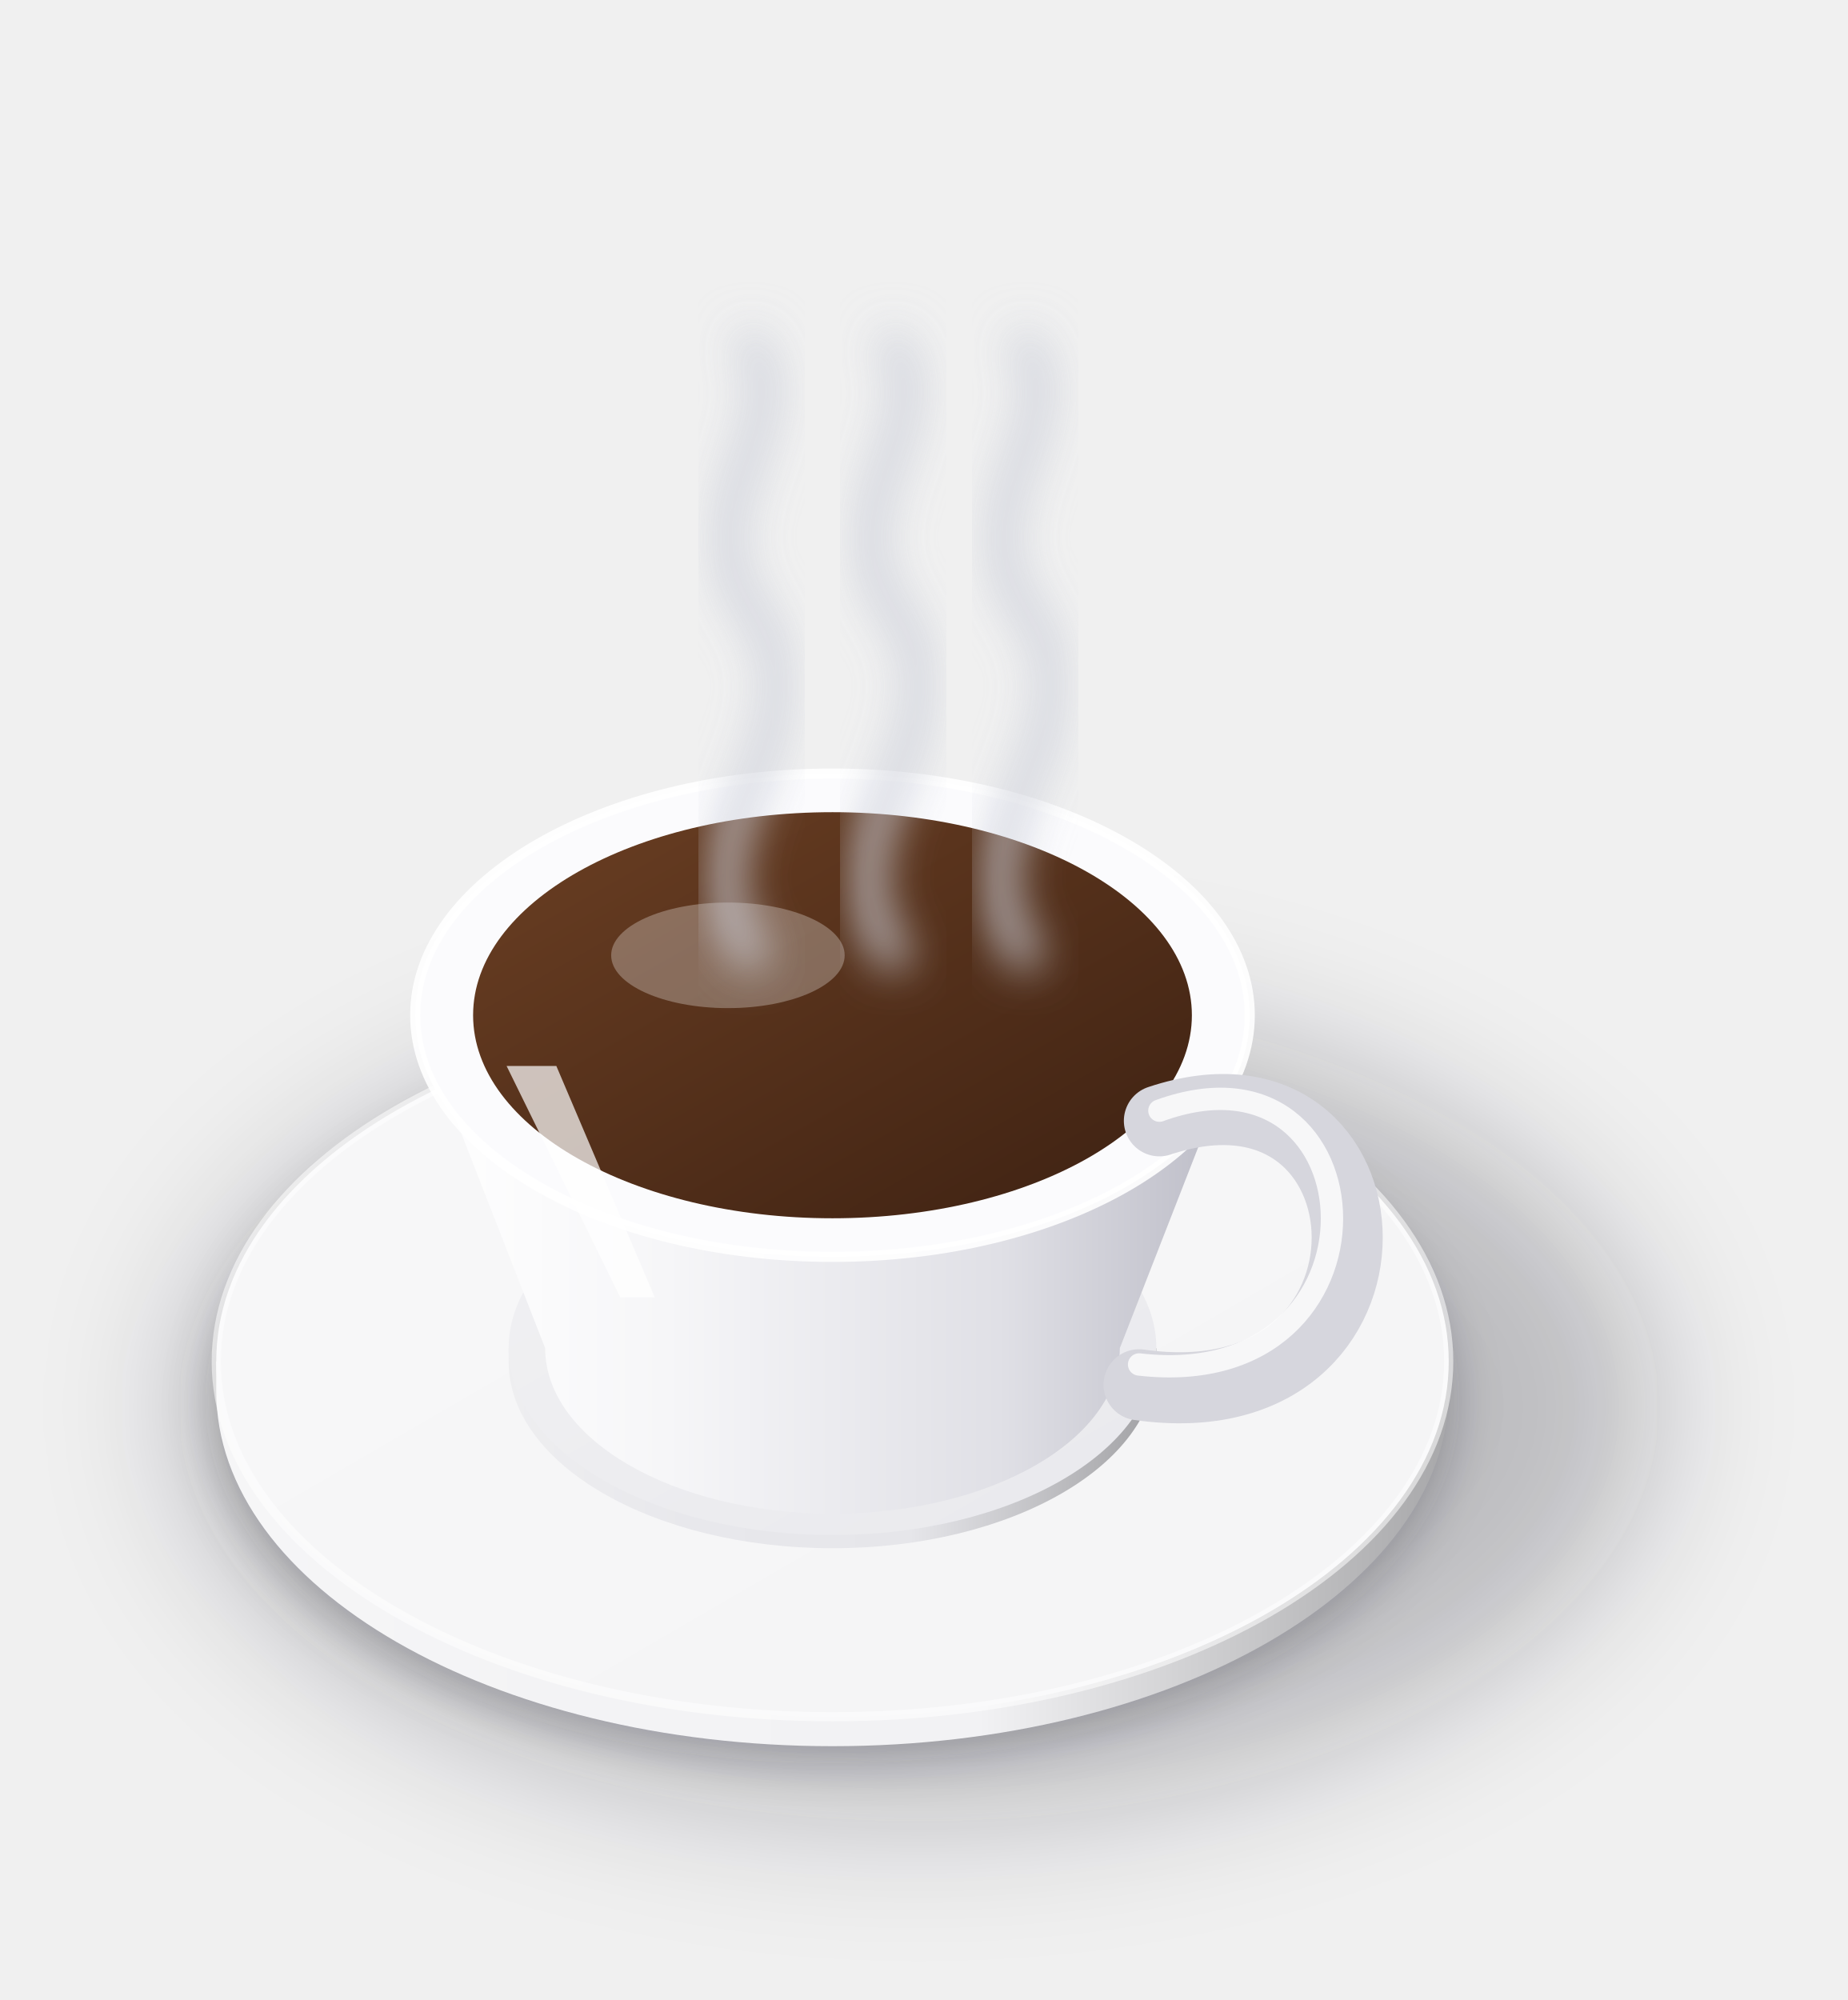
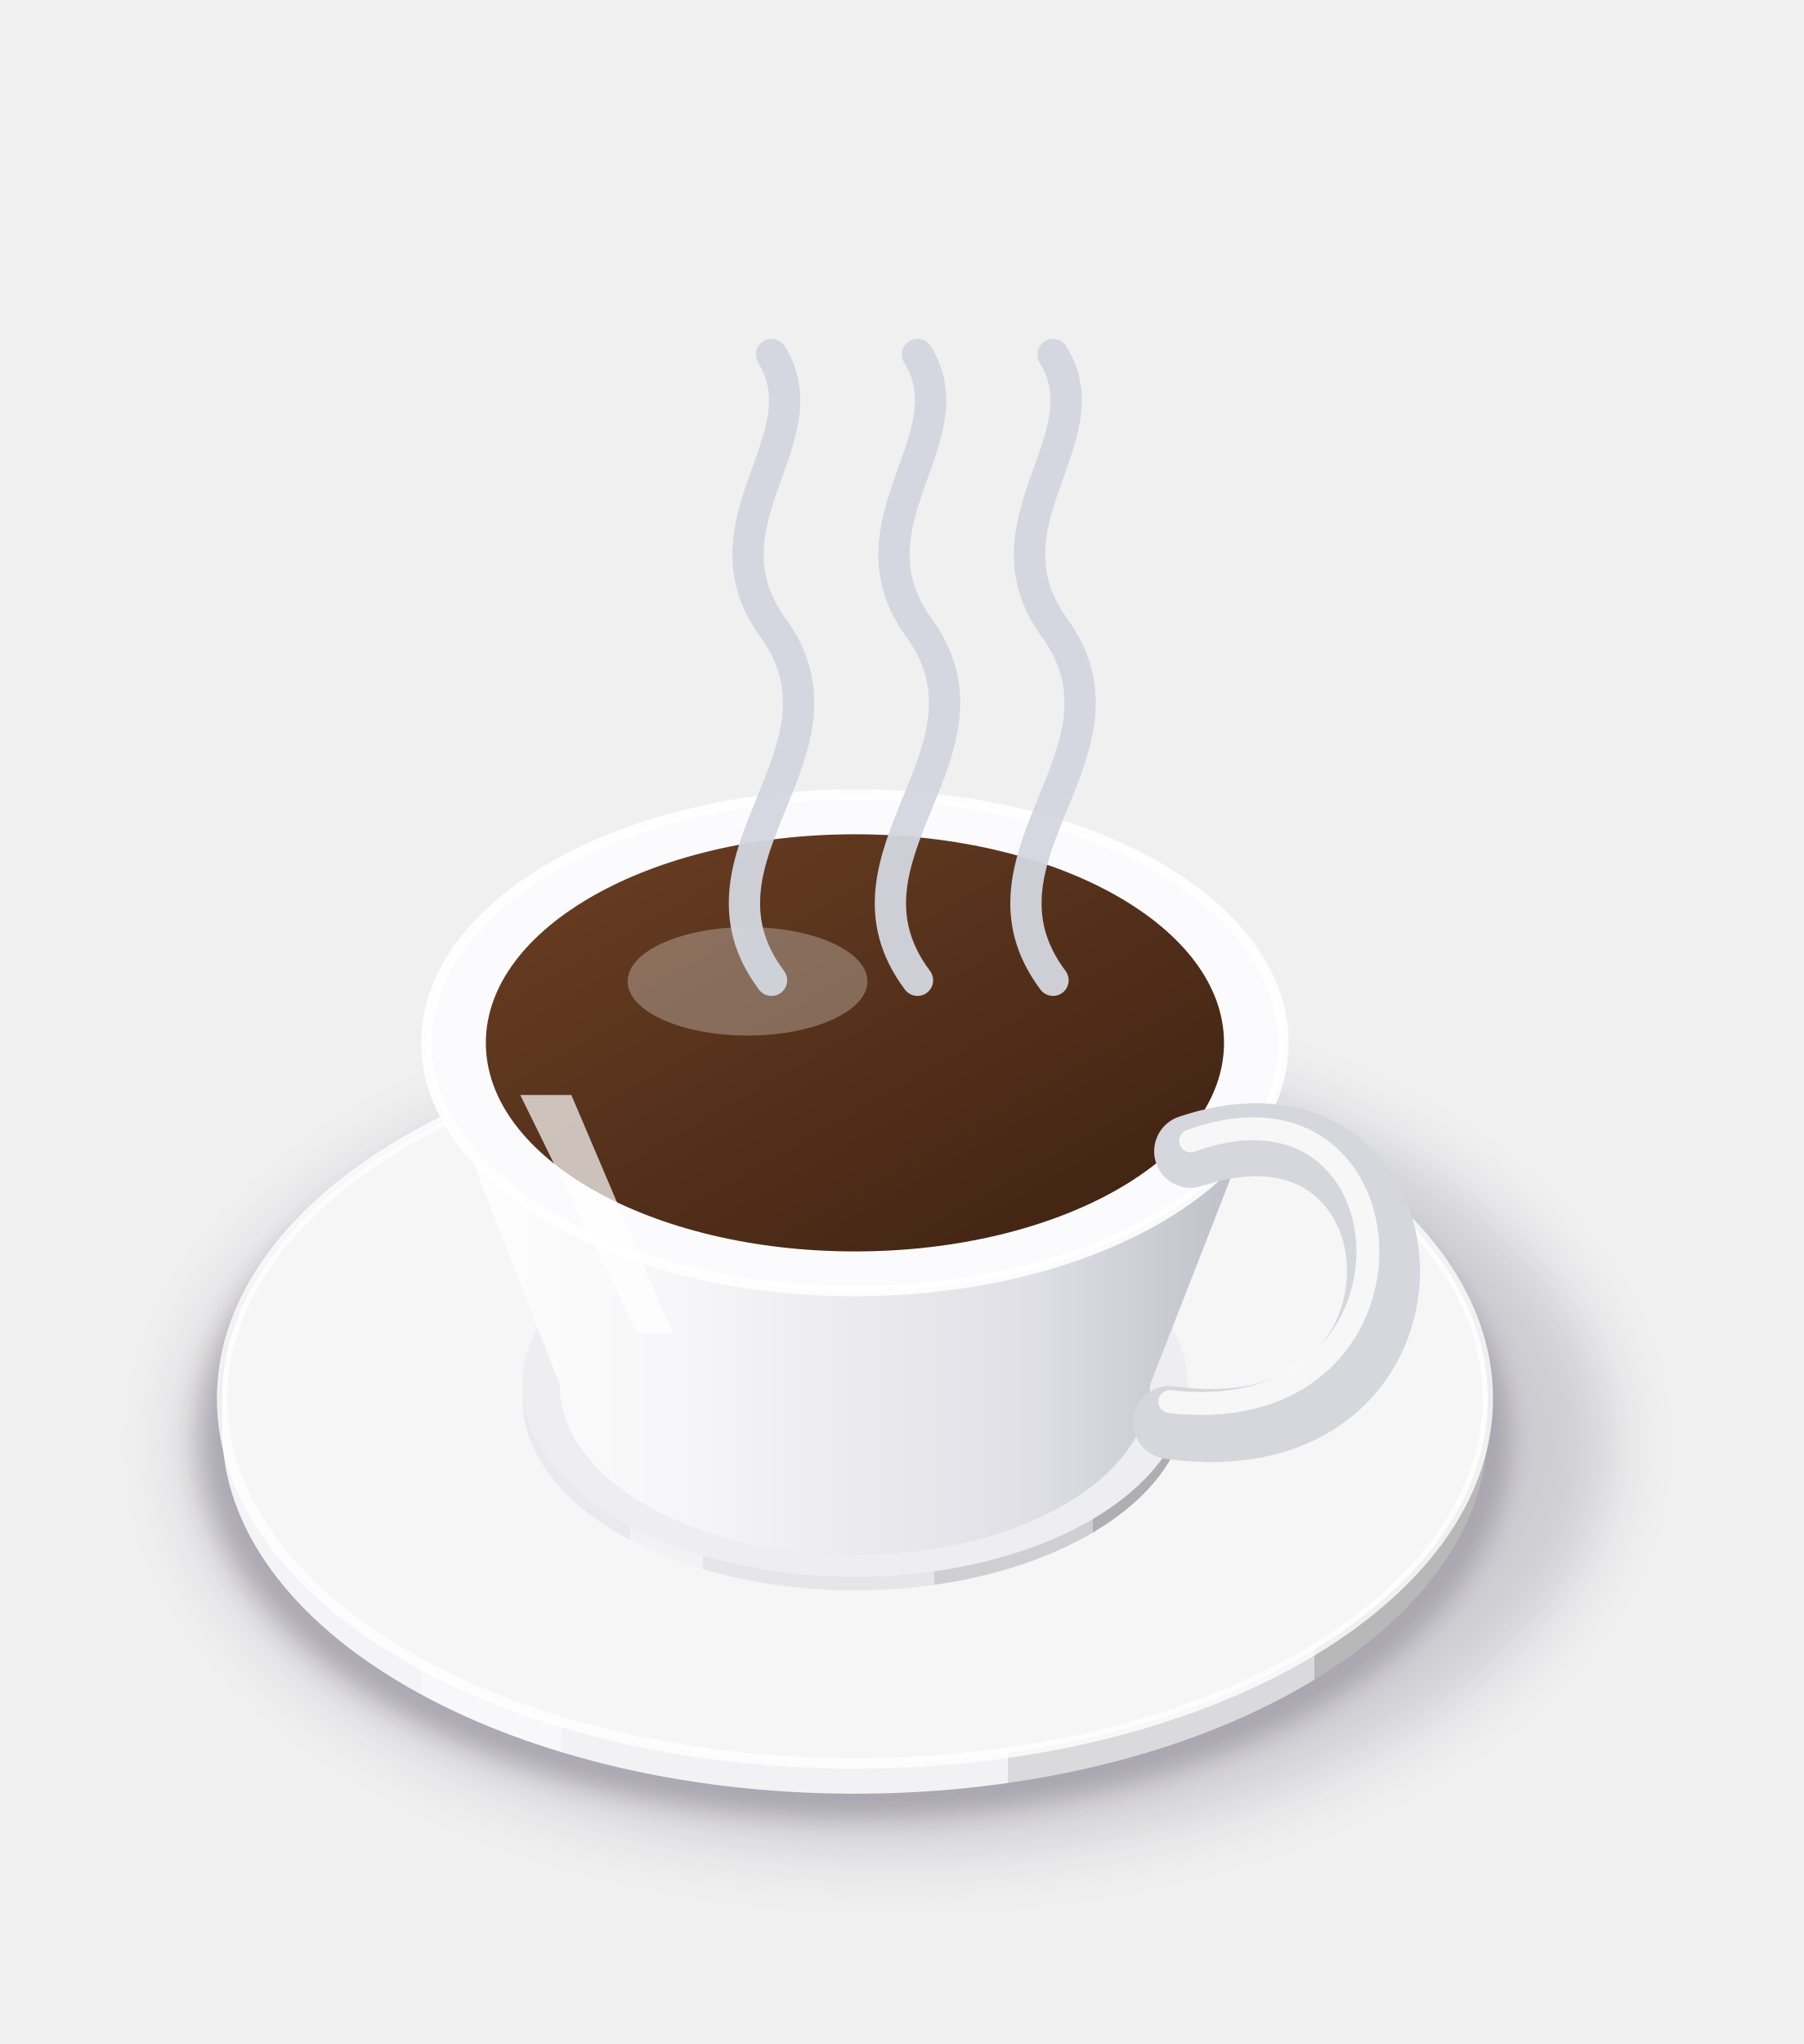
- <svg xmlns="http://www.w3.org/2000/svg" width="900" viewBox="-82 -137 182 197" aria-hidden="true" focusable="false">
+ <svg xmlns="http://www.w3.org/2000/svg" width="900" viewBox="-82 -137 173 196" aria-hidden="true" focusable="false">
  <defs>
    <filter id="cup-b" x="-50%" y="-50%" width="200%" height="200%">
-       <feGaussianBlur stdDeviation="6.7" />
+       <feGaussianBlur stdDeviation="2.9" />
    </filter>
    <filter id="cup-b2" x="-50%" y="-50%" width="200%" height="200%">
-       <feGaussianBlur stdDeviation="2.1" />
+       <feGaussianBlur stdDeviation="1.1" />
    </filter>
    <filter id="cup-b3" x="-50%" y="-50%" width="200%" height="200%">
      <feGaussianBlur stdDeviation="14.3" />
    </filter>
    <linearGradient id="cup-1" x1="0" y1="0" x2="1" y2="0">
-       <stop offset="0" stop-color="#f6f6f7" />
-       <stop offset="0.28" stop-color="#f3f3f5" />
+       <stop offset="0" stop-color="#f4f4f6" />
+       <stop offset="0.16" stop-color="#f4f4f6" />
+       <stop offset="0.16" stop-color="#f8f8fa" />
+       <stop offset="0.27" stop-color="#f8f8fa" />
+       <stop offset="0.27" stop-color="#f2f2f4" />
      <stop offset="0.62" stop-color="#f2f2f4" />
-       <stop offset="1" stop-color="#a9a9ab" />
+       <stop offset="0.62" stop-color="#dadadc" />
+       <stop offset="0.86" stop-color="#dadadc" />
+       <stop offset="0.86" stop-color="#b8b8b9" />
+       <stop offset="1" stop-color="#b8b8b9" />
    </linearGradient>
-     <linearGradient id="cup-2" x1="0" y1="0" x2="1" y2="1">
-       <stop offset="0" stop-color="#f8f8f9" />
-       <stop offset="1" stop-color="#f4f4f5" />
+     <linearGradient id="cup-2" x1="0" y1="0" x2="1" y2="0">
+       <stop offset="0" stop-color="#eaeaed" />
+       <stop offset="0.16" stop-color="#eaeaed" />
+       <stop offset="0.16" stop-color="#f2f2f4" />
+       <stop offset="0.27" stop-color="#f2f2f4" />
+       <stop offset="0.27" stop-color="#e6e6ea" />
+       <stop offset="0.62" stop-color="#e6e6ea" />
+       <stop offset="0.62" stop-color="#cfcfd3" />
+       <stop offset="0.86" stop-color="#cfcfd3" />
+       <stop offset="0.86" stop-color="#afafb2" />
+       <stop offset="1" stop-color="#afafb2" />
    </linearGradient>
    <linearGradient id="cup-3" x1="0" y1="0" x2="1" y2="0">
-       <stop offset="0" stop-color="#eeeef0" />
-       <stop offset="0.28" stop-color="#e8e8ec" />
-       <stop offset="0.62" stop-color="#e6e6ea" />
-       <stop offset="1" stop-color="#a1a1a4" />
-     </linearGradient>
-     <linearGradient id="cup-4" x1="0" y1="0" x2="1" y2="1">
-       <stop offset="0" stop-color="#f1f1f3" />
-       <stop offset="1" stop-color="#e9e9ed" />
-     </linearGradient>
-     <linearGradient id="cup-5" x1="0" y1="0" x2="1" y2="0">
      <stop offset="0" stop-color="#ffffff" />
      <stop offset="0.3" stop-color="#f6f6f8" />
      <stop offset="0.7" stop-color="#e0e0e6" />
      <stop offset="1" stop-color="#b9b9c4" />
    </linearGradient>
-     <linearGradient id="cup-6" x1="0" y1="0" x2="1" y2="1">
+     <linearGradient id="cup-4" x1="0" y1="0" x2="1" y2="1">
      <stop offset="0" stop-color="#6b3f23" />
      <stop offset="1" stop-color="#3d2112" />
    </linearGradient>
  </defs>
  <g class="lyr" data-depth="0">
-     <ellipse cx="8.5" cy="1.6" rx="72.8" ry="40.7" fill="#0b0b1a" opacity="0.22" filter="url(#cup-b)" />
-     <ellipse cx="0.0" cy="1.0" rx="61.7" ry="35.6" fill="#0b0b1a" opacity="0.22" filter="url(#cup-b2)" />
+     <ellipse cx="4.1" cy="1.5" rx="68.4" ry="39.1" fill="#1b1530" opacity="0.16" filter="url(#cup-b)" />
+     <ellipse cx="0.0" cy="1.0" rx="63.0" ry="36.4" fill="#1b1530" opacity="0.208" filter="url(#cup-b2)" />
    <path d="M-60.7,-2.9 L-60.7,0.0 A60.7,35.0 0 0 0 60.7,0.0 L60.7,-2.9 Z" fill="url(#cup-1)" />
-     <ellipse cx="0.0" cy="-2.9" rx="60.7" ry="35.0" fill="url(#cup-2)" />
-     <ellipse cx="0.0" cy="-2.9" rx="60.7" ry="35.0" fill="none" stroke="#ffffff" stroke-width="0.9" opacity="0.55" />
-     <path d="M-31.9,-4.2 L-31.9,-2.9 A31.9,18.4 0 0 0 31.9,-2.9 L31.9,-4.2 Z" fill="url(#cup-3)" />
-     <ellipse cx="0.0" cy="-4.2" rx="31.9" ry="18.4" fill="url(#cup-4)" />
-     <path d="M-41.1,-37.0 L-28.3,-4.2 A28.3,16.3 0 0 0 28.3,-4.2 L41.1,-37.0 Z" fill="url(#cup-5)" />
+     <ellipse cx="0.0" cy="-2.9" rx="60.7" ry="35.0" fill="#f6f6f7" />
+     <ellipse cx="0.0" cy="-2.9" rx="60.7" ry="35.0" fill="none" stroke="#ffffff" stroke-width="1" opacity="0.8" />
+     <path d="M-31.9,-4.2 L-31.9,-2.9 A31.9,18.4 0 0 0 31.9,-2.9 L31.9,-4.2 Z" fill="url(#cup-2)" />
+     <ellipse cx="0.0" cy="-4.2" rx="31.9" ry="18.4" fill="#eeeef0" />
+     <path d="M-41.1,-37.0 L-28.3,-4.2 A28.3,16.3 0 0 0 28.3,-4.2 L41.1,-37.0 Z" fill="url(#cup-3)" />
    <ellipse cx="0.0" cy="-37.0" rx="41.1" ry="23.8" fill="#fbfbfd" />
-     <ellipse cx="0.0" cy="-37.0" rx="35.4" ry="20.0" fill="url(#cup-6)" />
+     <ellipse cx="0.0" cy="-37.0" rx="35.4" ry="20.0" fill="url(#cup-4)" />
    <ellipse cx="-10.3" cy="-42.9" rx="11.5" ry="5.2" fill="#ffffff" opacity="0.28" />
    <ellipse cx="0.0" cy="-37.0" rx="41.1" ry="23.8" fill="none" stroke="#ffffff" stroke-width="1" opacity="0.9" />
    <path d="M32.2,-26.6 C56.2,-34.6 58.2,3.4 30.2,-0.6" fill="none" stroke="#d6d6dd" stroke-width="7" stroke-linecap="round" stroke-linejoin="round" />
    <path d="M32.2,-27.6 C54.2,-35.6 56.2,0.4 30.2,-2.6" fill="none" stroke="#ffffff" stroke-width="2.2" stroke-linecap="round" stroke-linejoin="round" opacity="0.8" />
    <polygon points="-32.1,-32.0 -27.2,-32.0 -17.5,-9.2 -20.9,-9.2" fill="#ffffff" opacity="0.7" />
-     <path d="M-8.0,-43.0 c-9,-12 9,-22 0,-34 c-7,-10 5,-18 0,-26" fill="none" stroke="#cdd0da" stroke-width="3.2" stroke-linecap="round" stroke-linejoin="round" opacity="0.85" class="steam" style="--sd:0.0s" filter="url(#cup-b2)" />
-     <path d="M6.0,-43.0 c-9,-12 9,-22 0,-34 c-7,-10 5,-18 0,-26" fill="none" stroke="#cdd0da" stroke-width="3.2" stroke-linecap="round" stroke-linejoin="round" opacity="0.85" class="steam" style="--sd:0.7s" filter="url(#cup-b2)" />
-     <path d="M19.0,-43.0 c-9,-12 9,-22 0,-34 c-7,-10 5,-18 0,-26" fill="none" stroke="#cdd0da" stroke-width="3.2" stroke-linecap="round" stroke-linejoin="round" opacity="0.85" class="steam" style="--sd:1.4s" filter="url(#cup-b2)" />
+     <path d="M-8.0,-43.0 c-9,-12 9,-22 0,-34 c-7,-10 5,-18 0,-26" fill="none" stroke="#d3d6df" stroke-width="3" stroke-linecap="round" stroke-linejoin="round" opacity="0.95" class="steam" style="--sd:0.0s" />
+     <path d="M6.0,-43.0 c-9,-12 9,-22 0,-34 c-7,-10 5,-18 0,-26" fill="none" stroke="#d3d6df" stroke-width="3" stroke-linecap="round" stroke-linejoin="round" opacity="0.95" class="steam" style="--sd:0.7s" />
+     <path d="M19.0,-43.0 c-9,-12 9,-22 0,-34 c-7,-10 5,-18 0,-26" fill="none" stroke="#d3d6df" stroke-width="3" stroke-linecap="round" stroke-linejoin="round" opacity="0.95" class="steam" style="--sd:1.4s" />
  </g>
</svg>
